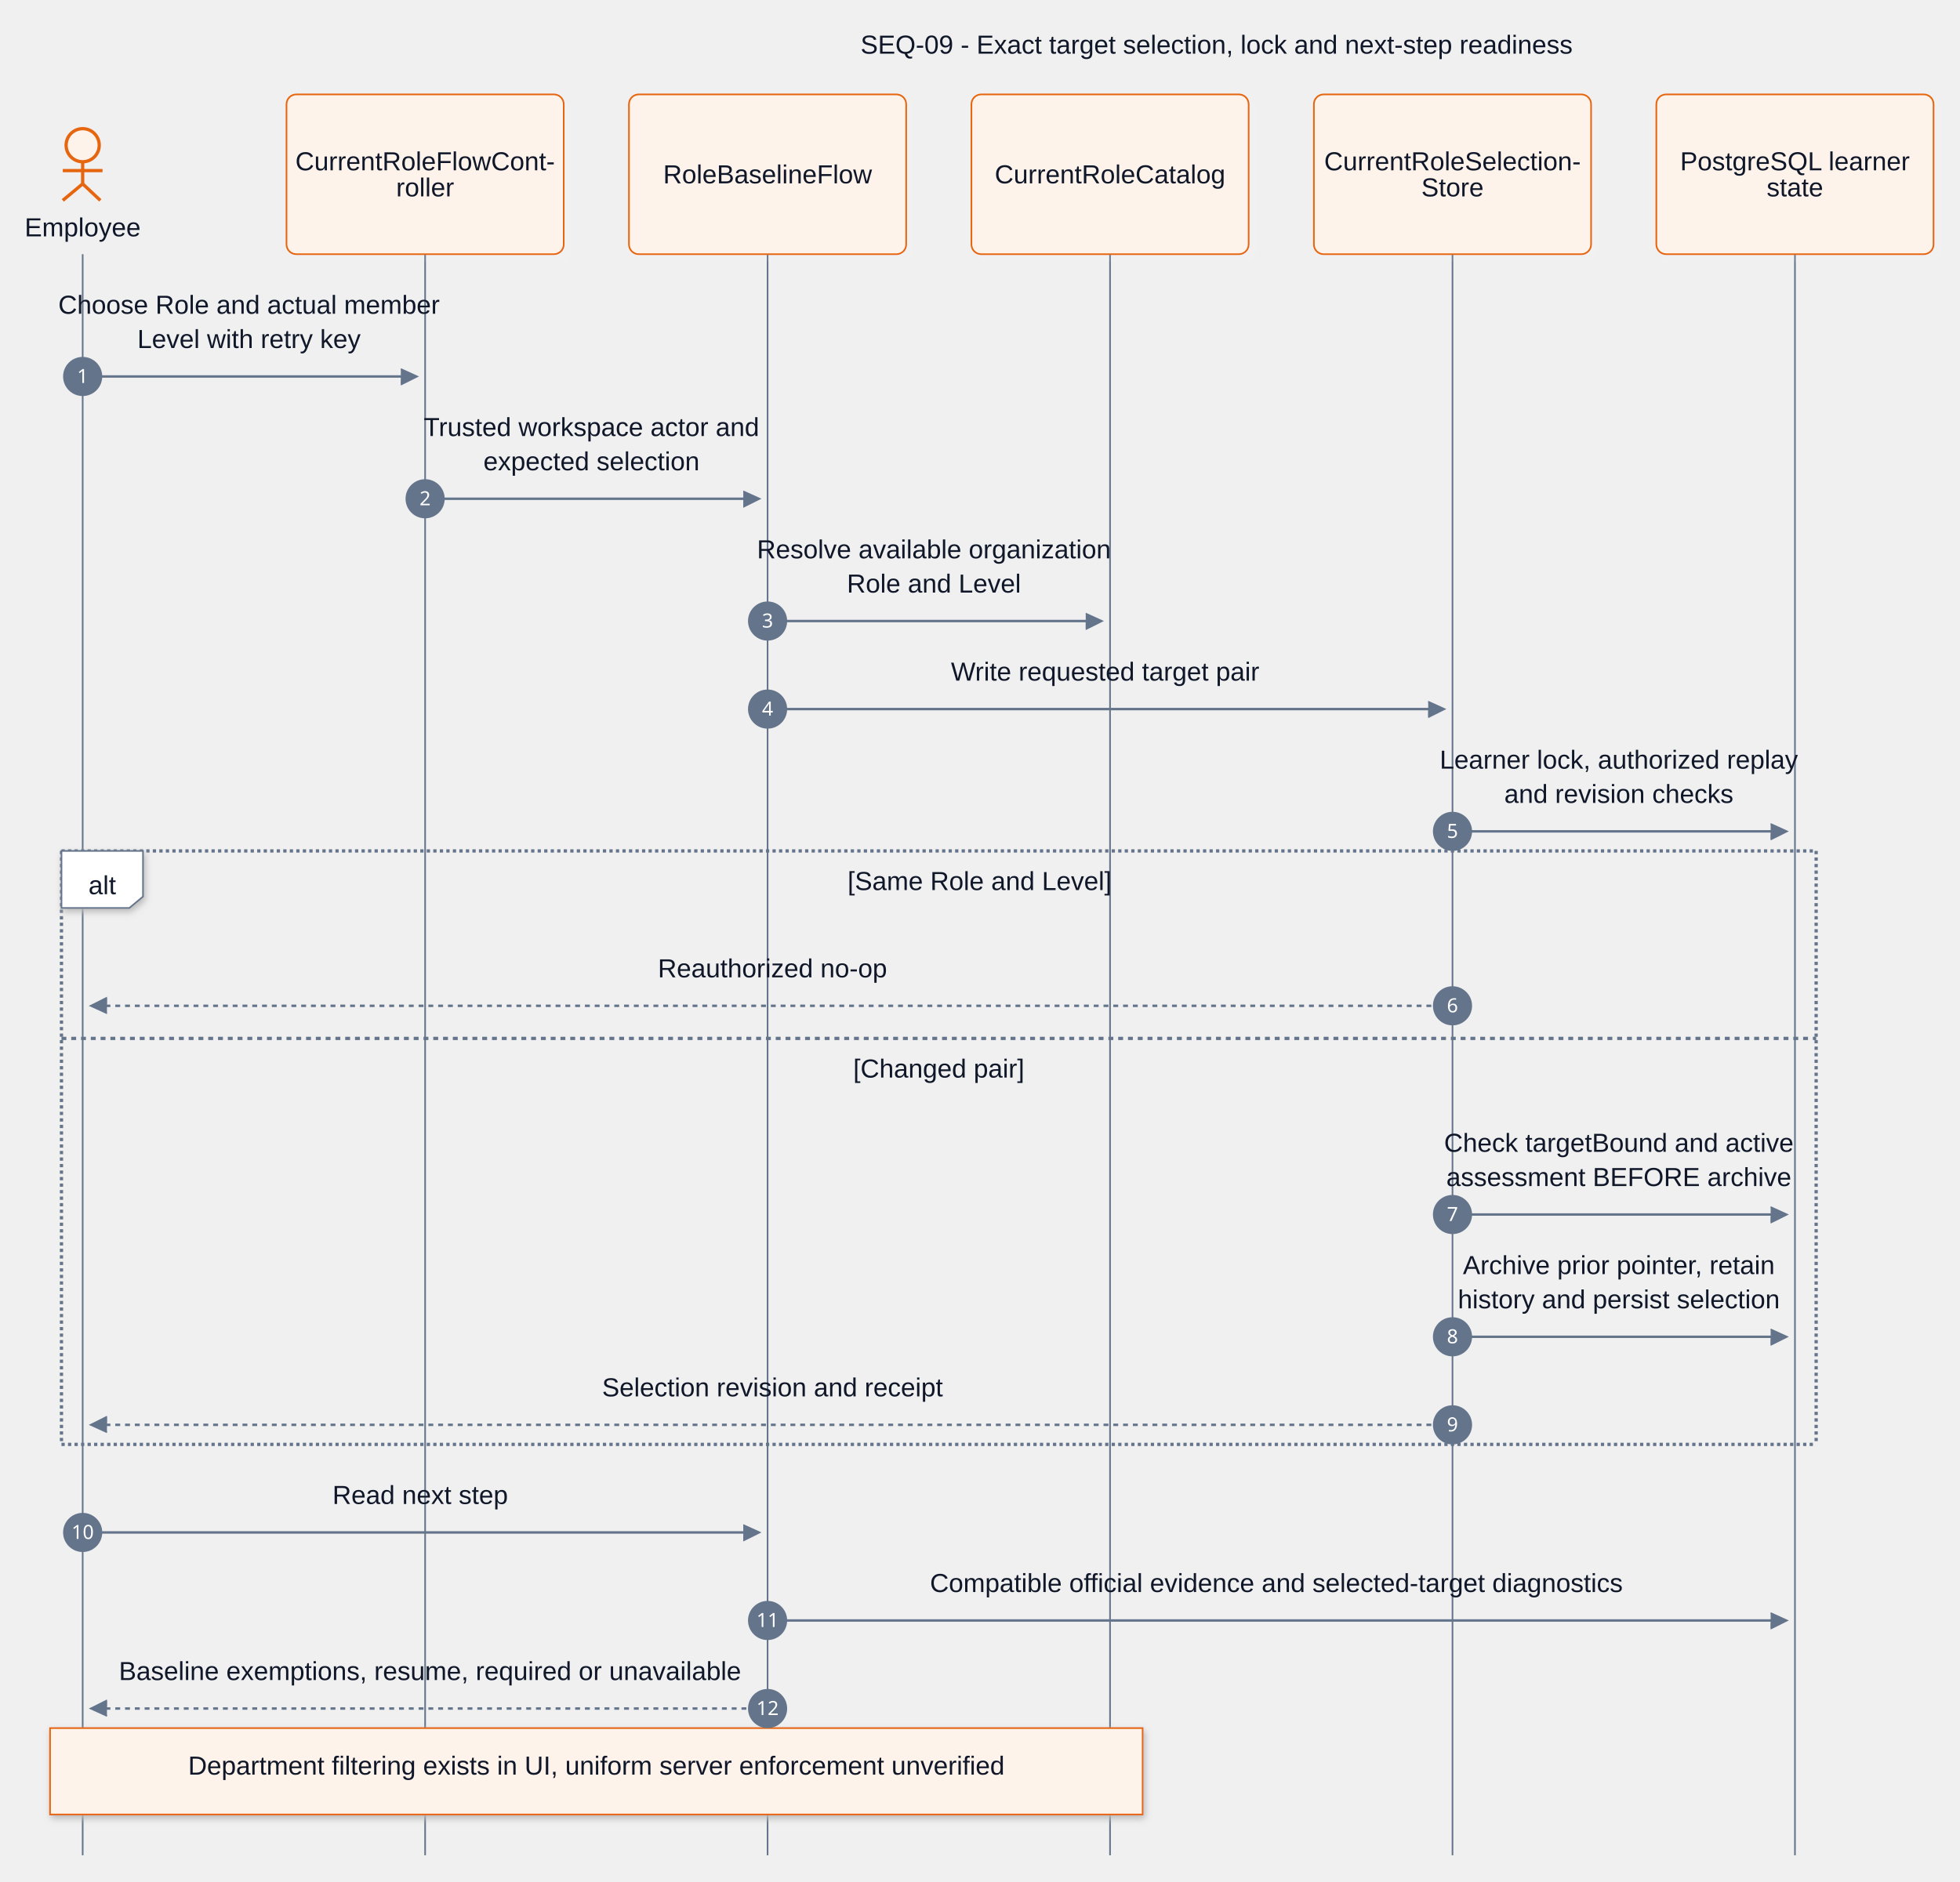
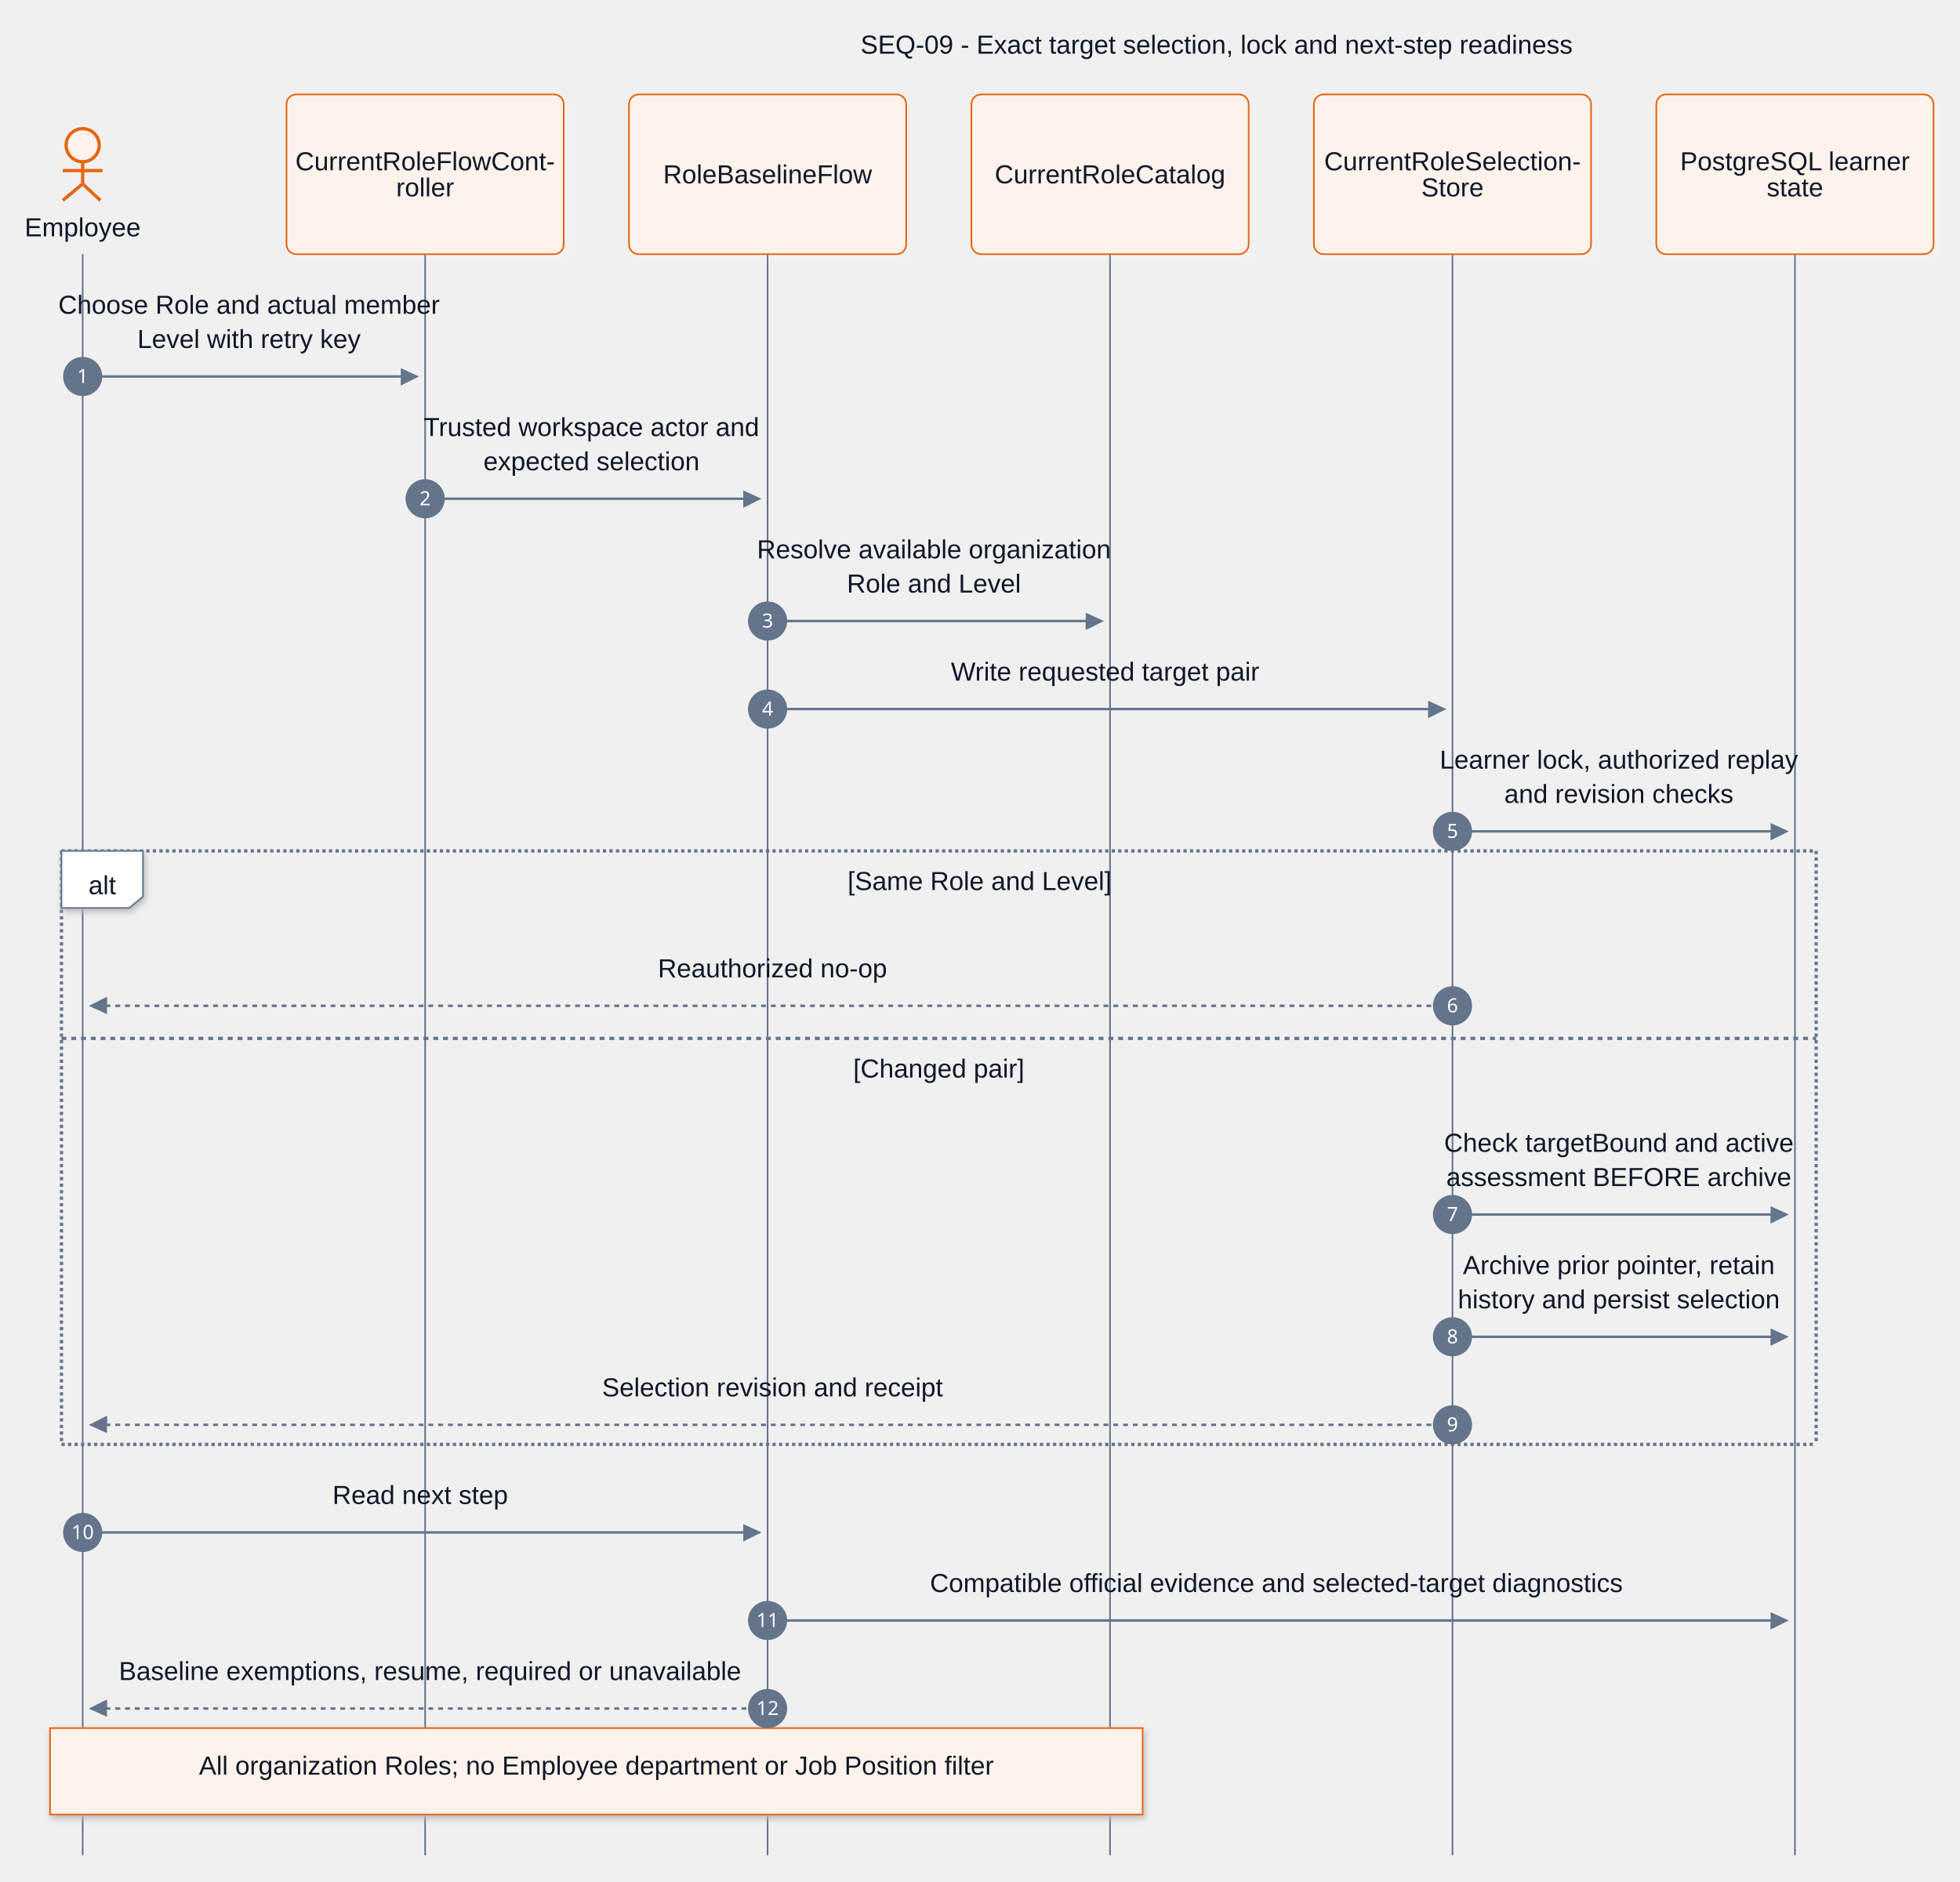
<svg xmlns="http://www.w3.org/2000/svg" id="flow_seq_09" width="1202" style="max-width: none;" viewBox="34.517 -57.908 1201.483 1153.908" role="graphics-document document" aria-roledescription="sequence" height="1154">
  <g>
    <line id="actor5" x1="1135" y1="98" x2="1135" y2="1080" class="actor-line 200" stroke-width="0.5px" stroke="#999" name="PG" data-et="life-line" data-id="PG" />
    <g id="root-5" data-look="neo" data-et="participant" data-type="participant" data-id="PG">
      <rect x="1050" y="0" fill="#eaeaea" stroke="#666" width="170" height="98" name="PG" rx="6" ry="6" class="actor actor-top" data-look="neo" filter="url(#flow_seq_09-drop-shadow)" />
      <text x="1135" y="49" dominant-baseline="central" alignment-baseline="central" class="actor actor-box" style="text-anchor: middle; font-size: 16px; font-weight: 400; font-family: &quot;Segoe UI&quot;, Arial, sans-serif;">
        <tspan x="1135" dy="-8">PostgreSQL learner</tspan>
      </text>
      <text x="1135" y="49" dominant-baseline="central" alignment-baseline="central" class="actor actor-box" style="text-anchor: middle; font-size: 16px; font-weight: 400; font-family: &quot;Segoe UI&quot;, Arial, sans-serif;">
        <tspan x="1135" dy="8">state</tspan>
      </text>
    </g>
  </g>
  <g>
    <line id="actor4" x1="925" y1="98" x2="925" y2="1080" class="actor-line 200" stroke-width="0.5px" stroke="#999" name="Store" data-et="life-line" data-id="Store" />
    <g id="root-4" data-look="neo" data-et="participant" data-type="participant" data-id="Store">
      <rect x="840" y="0" fill="#eaeaea" stroke="#666" width="170" height="98" name="Store" rx="6" ry="6" class="actor actor-top" data-look="neo" filter="url(#flow_seq_09-drop-shadow)" />
      <text x="925" y="49" dominant-baseline="central" alignment-baseline="central" class="actor actor-box" style="text-anchor: middle; font-size: 16px; font-weight: 400; font-family: &quot;Segoe UI&quot;, Arial, sans-serif;">
        <tspan x="925" dy="-8">CurrentRoleSelection-</tspan>
      </text>
      <text x="925" y="49" dominant-baseline="central" alignment-baseline="central" class="actor actor-box" style="text-anchor: middle; font-size: 16px; font-weight: 400; font-family: &quot;Segoe UI&quot;, Arial, sans-serif;">
        <tspan x="925" dy="8">Store</tspan>
      </text>
    </g>
  </g>
  <g>
    <line id="actor3" x1="715" y1="98" x2="715" y2="1080" class="actor-line 200" stroke-width="0.5px" stroke="#999" name="Catalog" data-et="life-line" data-id="Catalog" />
    <g id="root-3" data-look="neo" data-et="participant" data-type="participant" data-id="Catalog">
      <rect x="630" y="0" fill="#eaeaea" stroke="#666" width="170" height="98" name="Catalog" rx="6" ry="6" class="actor actor-top" data-look="neo" filter="url(#flow_seq_09-drop-shadow)" />
      <text x="715" y="49" dominant-baseline="central" alignment-baseline="central" class="actor actor-box" style="text-anchor: middle; font-size: 16px; font-weight: 400; font-family: &quot;Segoe UI&quot;, Arial, sans-serif;">
        <tspan x="715" dy="0">CurrentRoleCatalog</tspan>
      </text>
    </g>
  </g>
  <g>
    <line id="actor2" x1="505" y1="98" x2="505" y2="1080" class="actor-line 200" stroke-width="0.5px" stroke="#999" name="Flow" data-et="life-line" data-id="Flow" />
    <g id="root-2" data-look="neo" data-et="participant" data-type="participant" data-id="Flow">
      <rect x="420" y="0" fill="#eaeaea" stroke="#666" width="170" height="98" name="Flow" rx="6" ry="6" class="actor actor-top" data-look="neo" filter="url(#flow_seq_09-drop-shadow)" />
      <text x="505" y="49" dominant-baseline="central" alignment-baseline="central" class="actor actor-box" style="text-anchor: middle; font-size: 16px; font-weight: 400; font-family: &quot;Segoe UI&quot;, Arial, sans-serif;">
        <tspan x="505" dy="0">RoleBaselineFlow</tspan>
      </text>
    </g>
  </g>
  <g>
    <line id="actor1" x1="295" y1="98" x2="295" y2="1080" class="actor-line 200" stroke-width="0.5px" stroke="#999" name="API" data-et="life-line" data-id="API" />
    <g id="root-1" data-look="neo" data-et="participant" data-type="participant" data-id="API">
      <rect x="210" y="0" fill="#eaeaea" stroke="#666" width="170" height="98" name="API" rx="6" ry="6" class="actor actor-top" data-look="neo" filter="url(#flow_seq_09-drop-shadow)" />
      <text x="295" y="49" dominant-baseline="central" alignment-baseline="central" class="actor actor-box" style="text-anchor: middle; font-size: 16px; font-weight: 400; font-family: &quot;Segoe UI&quot;, Arial, sans-serif;">
        <tspan x="295" dy="-8">CurrentRoleFlowCont-</tspan>
      </text>
      <text x="295" y="49" dominant-baseline="central" alignment-baseline="central" class="actor actor-box" style="text-anchor: middle; font-size: 16px; font-weight: 400; font-family: &quot;Segoe UI&quot;, Arial, sans-serif;">
        <tspan x="295" dy="8">roller</tspan>
      </text>
    </g>
  </g>
  <g>
    <line id="actor0" x1="85" y1="98" x2="85" y2="1080" class="actor-line 200" stroke-width="0.5px" stroke="#999" name="Employee" data-et="life-line" data-id="Employee" />
  </g>
  <style>#flow_seq_09{font-family:Segoe UI,Arial,sans-serif;font-size:16px;fill:#0f1729;}@keyframes edge-animation-frame{from{stroke-dashoffset:0;}}@keyframes dash{to{stroke-dashoffset:0;}}#flow_seq_09 .edge-animation-slow{stroke-dasharray:9,5!important;stroke-dashoffset:900;animation:dash 50s linear infinite;stroke-linecap:round;}#flow_seq_09 .edge-animation-fast{stroke-dasharray:9,5!important;stroke-dashoffset:900;animation:dash 20s linear infinite;stroke-linecap:round;}#flow_seq_09 .error-icon{fill:#ffffff;}#flow_seq_09 .error-text{fill:#0f1729;stroke:#0f1729;}#flow_seq_09 .edge-thickness-normal{stroke-width:1px;}#flow_seq_09 .edge-thickness-thick{stroke-width:3.5px;}#flow_seq_09 .edge-pattern-solid{stroke-dasharray:0;}#flow_seq_09 .edge-thickness-invisible{stroke-width:0;fill:none;}#flow_seq_09 .edge-pattern-dashed{stroke-dasharray:3;}#flow_seq_09 .edge-pattern-dotted{stroke-dasharray:2;}#flow_seq_09 .marker{fill:#64748b;stroke:#64748b;}#flow_seq_09 .marker.cross{stroke:#64748b;}#flow_seq_09 svg{font-family:Segoe UI,Arial,sans-serif;font-size:16px;}#flow_seq_09 p{margin:0;}#flow_seq_09 .actor{stroke:#e6650f;fill:#fef3eb;stroke-width:1;}#flow_seq_09 rect.actor.outer-path[data-look="neo"]{filter:drop-shadow( 1px 2px 2px rgba(185,185,185,1));}#flow_seq_09 rect.note[data-look="neo"]{stroke:#e6650f;fill:#fef3eb;filter:drop-shadow( 1px 2px 2px rgba(185,185,185,1));}#flow_seq_09 text.actor&gt;tspan{fill:#0f1729;stroke:none;}#flow_seq_09 .actor-line{stroke:#64748b;}#flow_seq_09 .innerArc{stroke-width:1.5;stroke-dasharray:none;}#flow_seq_09 .messageLine0{stroke-width:1.5;stroke-dasharray:none;stroke:#64748b;}#flow_seq_09 .messageLine1{stroke-width:1.5;stroke-dasharray:2,2;stroke:#64748b;}#flow_seq_09 [id$="-arrowhead"] path{fill:#64748b;stroke:#64748b;}#flow_seq_09 .sequenceNumber{fill:#ffffff;}#flow_seq_09 [id$="-sequencenumber"]{fill:#64748b;}#flow_seq_09 [id$="-crosshead"] path{fill:#64748b;stroke:#64748b;}#flow_seq_09 .messageText{fill:#0f1729;stroke:none;}#flow_seq_09 .labelBox{stroke:#64748b;fill:#ffffff;filter:drop-shadow( 1px 2px 2px rgba(185,185,185,1));}#flow_seq_09 .labelText,#flow_seq_09 .labelText&gt;tspan{fill:#0f1729;stroke:none;}#flow_seq_09 .loopText,#flow_seq_09 .loopText&gt;tspan{fill:#0f1729;stroke:none;}#flow_seq_09 .sectionTitle,#flow_seq_09 .sectionTitle&gt;tspan{fill:#0f1729;stroke:none;}#flow_seq_09 .loopLine{stroke-width:2px;stroke-dasharray:2,2;stroke:#64748b;fill:#64748b;}#flow_seq_09 .note{stroke:#e6650f;fill:#fef3eb;}#flow_seq_09 .noteText,#flow_seq_09 .noteText&gt;tspan{fill:#0f1729;stroke:none;}#flow_seq_09 .activation0{fill:#fef3eb;stroke:#e6650f;}#flow_seq_09 .activation1{fill:#fef3eb;stroke:#e6650f;}#flow_seq_09 .activation2{fill:#fef3eb;stroke:#e6650f;}#flow_seq_09 .actorPopupMenu{position:absolute;}#flow_seq_09 .actorPopupMenuPanel{position:absolute;fill:#fef3eb;box-shadow:0px 8px 16px 0px rgba(0,0,0,0.2);filter:drop-shadow(3px 5px 2px rgb(0 0 0 / 0.4));}#flow_seq_09 .actor-man circle,#flow_seq_09 line{fill:#fef3eb;stroke-width:2px;}#flow_seq_09 g rect.rect{filter:drop-shadow( 1px 2px 2px rgba(185,185,185,1));stroke:#64748b;}#flow_seq_09 .node .neo-node{stroke:#64748b;}#flow_seq_09 [data-look="neo"].node rect,#flow_seq_09 [data-look="neo"].cluster rect,#flow_seq_09 [data-look="neo"].node polygon{stroke:url(#flow_seq_09-gradient);filter:drop-shadow( 1px 2px 2px rgba(185,185,185,1));}#flow_seq_09 [data-look="neo"].swimlane.cluster rect{filter:none;}#flow_seq_09 [data-look="neo"].node path{stroke:url(#flow_seq_09-gradient);stroke-width:1px;}#flow_seq_09 [data-look="neo"].node .outer-path{filter:drop-shadow( 1px 2px 2px rgba(185,185,185,1));}#flow_seq_09 [data-look="neo"].node .neo-line path{stroke:#64748b;filter:none;}#flow_seq_09 [data-look="neo"].node circle{stroke:url(#flow_seq_09-gradient);filter:drop-shadow( 1px 2px 2px rgba(185,185,185,1));}#flow_seq_09 [data-look="neo"].node circle .state-start{fill:#000000;}#flow_seq_09 [data-look="neo"].icon-shape .icon{fill:url(#flow_seq_09-gradient);filter:drop-shadow( 1px 2px 2px rgba(185,185,185,1));}#flow_seq_09 [data-look="neo"].icon-shape .icon-neo path{stroke:url(#flow_seq_09-gradient);filter:drop-shadow( 1px 2px 2px rgba(185,185,185,1));}#flow_seq_09 .actor-line{stroke-width:1px;}#flow_seq_09 :root{--mermaid-font-family:Segoe UI,Arial,sans-serif;}</style>
  <g />
  <defs>
    <symbol id="flow_seq_09-computer" width="24" height="24">
      <path transform="scale(.5)" d="M2 2v13h20v-13h-20zm18 11h-16v-9h16v9zm-10.228 6l.466-1h3.524l.467 1h-4.457zm14.228 3h-24l2-6h2.104l-1.33 4h18.45l-1.297-4h2.073l2 6zm-5-10h-14v-7h14v7z" />
    </symbol>
  </defs>
  <defs>
    <symbol id="flow_seq_09-database" fill-rule="evenodd" clip-rule="evenodd">
      <path transform="scale(.5)" d="M12.258.001l.256.004.255.005.253.008.251.01.249.012.247.015.246.016.242.019.241.02.239.023.236.024.233.027.231.028.229.031.225.032.223.034.22.036.217.038.214.04.211.041.208.043.205.045.201.046.198.048.194.05.191.051.187.053.183.054.18.056.175.057.172.059.168.06.163.061.16.063.155.064.15.066.074.033.073.033.071.034.07.034.069.035.068.035.067.035.066.035.064.036.064.036.062.036.06.036.06.037.058.037.058.037.055.038.055.038.053.038.052.038.051.039.05.039.048.039.047.039.045.04.044.04.043.04.041.04.04.041.039.041.037.041.036.041.034.041.033.042.032.042.03.042.029.042.027.042.026.043.024.043.023.043.021.043.02.043.018.044.017.043.015.044.013.044.012.044.011.045.009.044.007.045.006.045.004.045.002.045.001.045v17l-.001.045-.002.045-.004.045-.006.045-.007.045-.009.044-.011.045-.012.044-.013.044-.015.044-.017.043-.018.044-.02.043-.021.043-.023.043-.024.043-.026.043-.027.042-.029.042-.03.042-.032.042-.033.042-.034.041-.036.041-.037.041-.039.041-.04.041-.041.04-.043.04-.044.04-.045.04-.047.039-.048.039-.05.039-.051.039-.052.038-.053.038-.055.038-.055.038-.058.037-.058.037-.06.037-.06.036-.062.036-.064.036-.064.036-.066.035-.067.035-.068.035-.069.035-.07.034-.071.034-.073.033-.074.033-.15.066-.155.064-.16.063-.163.061-.168.06-.172.059-.175.057-.18.056-.183.054-.187.053-.191.051-.194.05-.198.048-.201.046-.205.045-.208.043-.211.041-.214.04-.217.038-.22.036-.223.034-.225.032-.229.031-.231.028-.233.027-.236.024-.239.023-.241.02-.242.019-.246.016-.247.015-.249.012-.251.01-.253.008-.255.005-.256.004-.258.001-.258-.001-.256-.004-.255-.005-.253-.008-.251-.01-.249-.012-.247-.015-.245-.016-.243-.019-.241-.02-.238-.023-.236-.024-.234-.027-.231-.028-.228-.031-.226-.032-.223-.034-.22-.036-.217-.038-.214-.04-.211-.041-.208-.043-.204-.045-.201-.046-.198-.048-.195-.05-.19-.051-.187-.053-.184-.054-.179-.056-.176-.057-.172-.059-.167-.06-.164-.061-.159-.063-.155-.064-.151-.066-.074-.033-.072-.033-.072-.034-.07-.034-.069-.035-.068-.035-.067-.035-.066-.035-.064-.036-.063-.036-.062-.036-.061-.036-.06-.037-.058-.037-.057-.037-.056-.038-.055-.038-.053-.038-.052-.038-.051-.039-.049-.039-.049-.039-.046-.039-.046-.04-.044-.04-.043-.04-.041-.04-.04-.041-.039-.041-.037-.041-.036-.041-.034-.041-.033-.042-.032-.042-.03-.042-.029-.042-.027-.042-.026-.043-.024-.043-.023-.043-.021-.043-.02-.043-.018-.044-.017-.043-.015-.044-.013-.044-.012-.044-.011-.045-.009-.044-.007-.045-.006-.045-.004-.045-.002-.045-.001-.045v-17l.001-.045.002-.045.004-.045.006-.045.007-.045.009-.044.011-.045.012-.044.013-.044.015-.044.017-.043.018-.044.02-.043.021-.043.023-.043.024-.043.026-.043.027-.042.029-.042.03-.042.032-.042.033-.042.034-.041.036-.041.037-.041.039-.041.04-.041.041-.04.043-.04.044-.04.046-.04.046-.039.049-.039.049-.039.051-.039.052-.038.053-.038.055-.038.056-.038.057-.037.058-.037.06-.037.061-.036.062-.036.063-.036.064-.036.066-.035.067-.035.068-.035.069-.035.07-.034.072-.034.072-.033.074-.033.151-.066.155-.064.159-.063.164-.061.167-.06.172-.059.176-.057.179-.056.184-.054.187-.053.19-.051.195-.05.198-.048.201-.046.204-.045.208-.043.211-.041.214-.04.217-.038.22-.036.223-.034.226-.032.228-.031.231-.028.234-.027.236-.024.238-.023.241-.02.243-.019.245-.016.247-.015.249-.012.251-.01.253-.008.255-.005.256-.004.258-.001.258.001zm-9.258 20.499v.01l.001.021.003.021.004.022.005.021.006.022.007.022.009.023.01.022.011.023.012.023.013.023.015.023.016.024.017.023.018.024.019.024.021.024.022.025.023.024.024.025.052.049.056.05.061.051.066.051.07.051.075.051.079.052.084.052.088.052.092.052.097.052.102.051.105.052.11.052.114.051.119.051.123.051.127.05.131.05.135.05.139.048.144.049.147.047.152.047.155.047.16.045.163.045.167.043.171.043.176.041.178.041.183.039.187.039.19.037.194.035.197.035.202.033.204.031.209.03.212.029.216.027.219.025.222.024.226.021.23.02.233.018.236.016.24.015.243.012.246.01.249.008.253.005.256.004.259.001.26-.001.257-.004.254-.005.25-.008.247-.011.244-.012.241-.014.237-.016.233-.018.231-.021.226-.021.224-.024.22-.026.216-.027.212-.028.21-.031.205-.031.202-.034.198-.034.194-.036.191-.037.187-.039.183-.04.179-.04.175-.042.172-.043.168-.044.163-.045.16-.046.155-.046.152-.047.148-.048.143-.049.139-.049.136-.05.131-.05.126-.05.123-.051.118-.052.114-.051.11-.052.106-.052.101-.052.096-.052.092-.052.088-.053.083-.051.079-.052.074-.052.07-.051.065-.051.06-.051.056-.05.051-.05.023-.024.023-.025.021-.024.02-.024.019-.024.018-.024.017-.024.015-.023.014-.024.013-.023.012-.023.01-.023.01-.022.008-.022.006-.022.006-.022.004-.022.004-.021.001-.021.001-.021v-4.127l-.077.055-.08.053-.083.054-.085.053-.087.052-.09.052-.093.051-.095.05-.097.05-.1.049-.102.049-.105.048-.106.047-.109.047-.111.046-.114.045-.115.045-.118.044-.12.043-.122.042-.124.042-.126.041-.128.04-.13.04-.132.038-.134.038-.135.037-.138.037-.139.035-.142.035-.143.034-.144.033-.147.032-.148.031-.15.03-.151.03-.153.029-.154.027-.156.027-.158.026-.159.025-.161.024-.162.023-.163.022-.165.021-.166.02-.167.019-.169.018-.169.017-.171.016-.173.015-.173.014-.175.013-.175.012-.177.011-.178.01-.179.008-.179.008-.181.006-.182.005-.182.004-.184.003-.184.002h-.37l-.184-.002-.184-.003-.182-.004-.182-.005-.181-.006-.179-.008-.179-.008-.178-.01-.176-.011-.176-.012-.175-.013-.173-.014-.172-.015-.171-.016-.17-.017-.169-.018-.167-.019-.166-.02-.165-.021-.163-.022-.162-.023-.161-.024-.159-.025-.157-.026-.156-.027-.155-.027-.153-.029-.151-.03-.15-.03-.148-.031-.146-.032-.145-.033-.143-.034-.141-.035-.14-.035-.137-.037-.136-.037-.134-.038-.132-.038-.13-.04-.128-.04-.126-.041-.124-.042-.122-.042-.12-.044-.117-.043-.116-.045-.113-.045-.112-.046-.109-.047-.106-.047-.105-.048-.102-.049-.1-.049-.097-.05-.095-.05-.093-.052-.09-.051-.087-.052-.085-.053-.083-.054-.08-.054-.077-.054v4.127zm0-5.654v.011l.001.021.003.021.004.021.005.022.006.022.007.022.009.022.01.022.011.023.012.023.013.023.015.024.016.023.017.024.018.024.019.024.021.024.022.024.023.025.024.024.052.05.056.05.061.05.066.051.07.051.075.052.079.051.084.052.088.052.092.052.097.052.102.052.105.052.11.051.114.051.119.052.123.05.127.051.131.05.135.049.139.049.144.048.147.048.152.047.155.046.16.045.163.045.167.044.171.042.176.042.178.04.183.04.187.038.19.037.194.036.197.034.202.033.204.032.209.03.212.028.216.027.219.025.222.024.226.022.23.02.233.018.236.016.24.014.243.012.246.01.249.008.253.006.256.003.259.001.26-.001.257-.003.254-.006.25-.008.247-.01.244-.012.241-.015.237-.016.233-.018.231-.02.226-.022.224-.024.22-.025.216-.027.212-.029.21-.03.205-.032.202-.033.198-.035.194-.036.191-.037.187-.039.183-.039.179-.041.175-.042.172-.043.168-.044.163-.045.16-.045.155-.047.152-.047.148-.048.143-.048.139-.05.136-.049.131-.05.126-.051.123-.051.118-.051.114-.052.11-.052.106-.052.101-.052.096-.052.092-.052.088-.052.083-.052.079-.052.074-.051.07-.052.065-.051.06-.05.056-.051.051-.049.023-.025.023-.024.021-.025.02-.024.019-.024.018-.024.017-.024.015-.023.014-.023.013-.024.012-.022.01-.023.01-.023.008-.022.006-.022.006-.022.004-.021.004-.022.001-.021.001-.021v-4.139l-.077.054-.08.054-.083.054-.085.052-.087.053-.09.051-.093.051-.095.051-.097.05-.1.049-.102.049-.105.048-.106.047-.109.047-.111.046-.114.045-.115.044-.118.044-.12.044-.122.042-.124.042-.126.041-.128.04-.13.039-.132.039-.134.038-.135.037-.138.036-.139.036-.142.035-.143.033-.144.033-.147.033-.148.031-.15.03-.151.03-.153.028-.154.028-.156.027-.158.026-.159.025-.161.024-.162.023-.163.022-.165.021-.166.02-.167.019-.169.018-.169.017-.171.016-.173.015-.173.014-.175.013-.175.012-.177.011-.178.009-.179.009-.179.007-.181.007-.182.005-.182.004-.184.003-.184.002h-.37l-.184-.002-.184-.003-.182-.004-.182-.005-.181-.007-.179-.007-.179-.009-.178-.009-.176-.011-.176-.012-.175-.013-.173-.014-.172-.015-.171-.016-.17-.017-.169-.018-.167-.019-.166-.02-.165-.021-.163-.022-.162-.023-.161-.024-.159-.025-.157-.026-.156-.027-.155-.028-.153-.028-.151-.03-.15-.03-.148-.031-.146-.033-.145-.033-.143-.033-.141-.035-.14-.036-.137-.036-.136-.037-.134-.038-.132-.039-.13-.039-.128-.04-.126-.041-.124-.042-.122-.043-.12-.043-.117-.044-.116-.044-.113-.046-.112-.046-.109-.046-.106-.047-.105-.048-.102-.049-.1-.049-.097-.05-.095-.051-.093-.051-.09-.051-.087-.053-.085-.052-.083-.054-.08-.054-.077-.054v4.139zm0-5.666v.011l.001.02.003.022.004.021.005.022.006.021.007.022.009.023.01.022.011.023.012.023.013.023.015.023.016.024.017.024.018.023.019.024.021.025.022.024.023.024.024.025.052.05.056.05.061.05.066.051.07.051.075.052.079.051.084.052.088.052.092.052.097.052.102.052.105.051.11.052.114.051.119.051.123.051.127.05.131.05.135.05.139.049.144.048.147.048.152.047.155.046.16.045.163.045.167.043.171.043.176.042.178.04.183.04.187.038.19.037.194.036.197.034.202.033.204.032.209.03.212.028.216.027.219.025.222.024.226.021.23.02.233.018.236.017.24.014.243.012.246.01.249.008.253.006.256.003.259.001.26-.001.257-.003.254-.006.25-.008.247-.01.244-.013.241-.014.237-.016.233-.018.231-.02.226-.022.224-.024.22-.025.216-.027.212-.029.21-.03.205-.032.202-.033.198-.035.194-.036.191-.037.187-.039.183-.039.179-.041.175-.042.172-.043.168-.044.163-.045.16-.045.155-.047.152-.047.148-.048.143-.049.139-.049.136-.049.131-.051.126-.05.123-.051.118-.052.114-.051.11-.052.106-.052.101-.052.096-.052.092-.052.088-.052.083-.052.079-.052.074-.052.07-.051.065-.051.06-.051.056-.05.051-.049.023-.025.023-.025.021-.024.02-.024.019-.024.018-.024.017-.024.015-.023.014-.024.013-.023.012-.023.01-.022.01-.023.008-.022.006-.022.006-.022.004-.022.004-.021.001-.021.001-.021v-4.153l-.077.054-.08.054-.083.053-.085.053-.087.053-.09.051-.093.051-.095.051-.097.05-.1.049-.102.048-.105.048-.106.048-.109.046-.111.046-.114.046-.115.044-.118.044-.12.043-.122.043-.124.042-.126.041-.128.04-.13.039-.132.039-.134.038-.135.037-.138.036-.139.036-.142.034-.143.034-.144.033-.147.032-.148.032-.15.03-.151.03-.153.028-.154.028-.156.027-.158.026-.159.024-.161.024-.162.023-.163.023-.165.021-.166.02-.167.019-.169.018-.169.017-.171.016-.173.015-.173.014-.175.013-.175.012-.177.01-.178.01-.179.009-.179.007-.181.006-.182.006-.182.004-.184.003-.184.001-.185.001-.185-.001-.184-.001-.184-.003-.182-.004-.182-.006-.181-.006-.179-.007-.179-.009-.178-.01-.176-.01-.176-.012-.175-.013-.173-.014-.172-.015-.171-.016-.17-.017-.169-.018-.167-.019-.166-.02-.165-.021-.163-.023-.162-.023-.161-.024-.159-.024-.157-.026-.156-.027-.155-.028-.153-.028-.151-.03-.15-.03-.148-.032-.146-.032-.145-.033-.143-.034-.141-.034-.14-.036-.137-.036-.136-.037-.134-.038-.132-.039-.13-.039-.128-.041-.126-.041-.124-.041-.122-.043-.12-.043-.117-.044-.116-.044-.113-.046-.112-.046-.109-.046-.106-.048-.105-.048-.102-.048-.1-.05-.097-.049-.095-.051-.093-.051-.09-.052-.087-.052-.085-.053-.083-.053-.08-.054-.077-.054v4.153zm8.74-8.179l-.257.004-.254.005-.25.008-.247.011-.244.012-.241.014-.237.016-.233.018-.231.021-.226.022-.224.023-.22.026-.216.027-.212.028-.21.031-.205.032-.202.033-.198.034-.194.036-.191.038-.187.038-.183.04-.179.041-.175.042-.172.043-.168.043-.163.045-.16.046-.155.046-.152.048-.148.048-.143.048-.139.049-.136.05-.131.05-.126.051-.123.051-.118.051-.114.052-.11.052-.106.052-.101.052-.096.052-.092.052-.088.052-.083.052-.079.052-.074.051-.07.052-.065.051-.06.05-.056.05-.051.05-.023.025-.023.024-.021.024-.02.025-.019.024-.018.024-.017.023-.015.024-.014.023-.013.023-.012.023-.01.023-.01.022-.008.022-.006.023-.006.021-.004.022-.004.021-.001.021-.001.021.001.021.001.021.004.021.004.022.006.021.006.023.008.022.01.022.01.023.012.023.013.023.014.023.015.024.017.023.018.024.019.024.02.025.021.024.023.024.023.025.051.05.056.05.06.05.065.051.07.052.074.051.079.052.083.052.088.052.092.052.096.052.101.052.106.052.11.052.114.052.118.051.123.051.126.051.131.05.136.05.139.049.143.048.148.048.152.048.155.046.16.046.163.045.168.043.172.043.175.042.179.041.183.04.187.038.191.038.194.036.198.034.202.033.205.032.21.031.212.028.216.027.22.026.224.023.226.022.231.021.233.018.237.016.241.014.244.012.247.011.25.008.254.005.257.004.26.001.26-.001.257-.004.254-.005.25-.008.247-.011.244-.012.241-.014.237-.016.233-.018.231-.021.226-.022.224-.023.22-.026.216-.027.212-.028.21-.031.205-.032.202-.033.198-.034.194-.036.191-.038.187-.038.183-.04.179-.041.175-.042.172-.043.168-.043.163-.045.16-.046.155-.046.152-.048.148-.048.143-.048.139-.049.136-.05.131-.05.126-.051.123-.051.118-.051.114-.052.11-.052.106-.052.101-.052.096-.052.092-.052.088-.052.083-.052.079-.052.074-.051.07-.052.065-.051.06-.05.056-.05.051-.05.023-.025.023-.024.021-.024.02-.025.019-.024.018-.024.017-.023.015-.024.014-.023.013-.023.012-.023.01-.023.01-.022.008-.022.006-.023.006-.021.004-.022.004-.021.001-.021.001-.021-.001-.021-.001-.021-.004-.021-.004-.022-.006-.021-.006-.023-.008-.022-.01-.022-.01-.023-.012-.023-.013-.023-.014-.023-.015-.024-.017-.023-.018-.024-.019-.024-.02-.025-.021-.024-.023-.024-.023-.025-.051-.05-.056-.05-.06-.05-.065-.051-.07-.052-.074-.051-.079-.052-.083-.052-.088-.052-.092-.052-.096-.052-.101-.052-.106-.052-.11-.052-.114-.052-.118-.051-.123-.051-.126-.051-.131-.05-.136-.05-.139-.049-.143-.048-.148-.048-.152-.048-.155-.046-.16-.046-.163-.045-.168-.043-.172-.043-.175-.042-.179-.041-.183-.04-.187-.038-.191-.038-.194-.036-.198-.034-.202-.033-.205-.032-.21-.031-.212-.028-.216-.027-.22-.026-.224-.023-.226-.022-.231-.021-.233-.018-.237-.016-.241-.014-.244-.012-.247-.011-.25-.008-.254-.005-.257-.004-.26-.001-.26.001z" />
    </symbol>
  </defs>
  <defs>
    <symbol id="flow_seq_09-clock" width="24" height="24">
      <path transform="scale(.5)" d="M12 2c5.514 0 10 4.486 10 10s-4.486 10-10 10-10-4.486-10-10 4.486-10 10-10zm0-2c-6.627 0-12 5.373-12 12s5.373 12 12 12 12-5.373 12-12-5.373-12-12-12zm5.848 12.459c.202.038.202.333.001.372-1.907.361-6.045 1.111-6.547 1.111-.719 0-1.301-.582-1.301-1.301 0-.512.77-5.447 1.125-7.445.034-.192.312-.181.343.014l.985 6.238 5.394 1.011z" />
    </symbol>
  </defs>
  <defs>
    <marker id="flow_seq_09-arrowhead" refX="7.9" refY="5" markerUnits="userSpaceOnUse" markerWidth="12" markerHeight="12" orient="auto-start-reverse">
      <path d="M -1 0 L 10 5 L 0 10 z" />
    </marker>
  </defs>
  <defs>
    <marker id="flow_seq_09-crosshead" markerWidth="15" markerHeight="8" orient="auto" refX="4" refY="4.5">
      <path fill="none" stroke="#000000" stroke-width="1pt" d="M 1,2 L 6,7 M 6,2 L 1,7" style="stroke-dasharray: 0, 0;" />
    </marker>
  </defs>
  <defs>
    <marker id="flow_seq_09-filled-head" refX="15.5" refY="7" markerWidth="20" markerHeight="28" orient="auto">
      <path d="M 18,7 L9,13 L14,7 L9,1 Z" />
    </marker>
  </defs>
  <defs>
    <marker id="flow_seq_09-sequencenumber" refX="15" refY="15" markerWidth="60" markerHeight="40" orient="auto">
      <circle cx="15" cy="15" r="6" />
    </marker>
  </defs>
  <defs>
    <marker id="flow_seq_09-solidTopArrowHead" refX="7.9" refY="7.25" markerUnits="userSpaceOnUse" markerWidth="12" markerHeight="12" orient="auto-start-reverse">
      <path d="M 0 0 L 10 8 L 0 8 z" />
    </marker>
  </defs>
  <defs>
    <marker id="flow_seq_09-solidBottomArrowHead" refX="7.9" refY="0.75" markerUnits="userSpaceOnUse" markerWidth="12" markerHeight="12" orient="auto-start-reverse">
      <path d="M 0 0 L 10 0 L 0 8 z" />
    </marker>
  </defs>
  <defs>
    <marker id="flow_seq_09-stickTopArrowHead" refX="7.5" refY="7" markerUnits="userSpaceOnUse" markerWidth="12" markerHeight="12" orient="auto-start-reverse">
      <path d="M 0 0 L 7 7" stroke="black" stroke-width="1.5" fill="none" />
    </marker>
  </defs>
  <defs>
    <marker id="flow_seq_09-stickBottomArrowHead" refX="7.5" refY="0" markerUnits="userSpaceOnUse" markerWidth="12" markerHeight="12" orient="auto-start-reverse">
      <path d="M 0 7 L 7 0" stroke="black" stroke-width="1.5" fill="none" />
    </marker>
  </defs>
  <defs>
    <filter id="flow_seq_09-drop-shadow" height="130%" width="130%">
      <feDropShadow dx="4" dy="4" stdDeviation="0" flood-opacity="0.06" flood-color="#FFFFFF" />
    </filter>
  </defs>
  <g data-et="control-structure" data-id="i12">
    <line x1="72" y1="464" x2="1148" y2="464" class="loopLine" />
    <line x1="1148" y1="464" x2="1148" y2="828" class="loopLine" />
    <line x1="72" y1="828" x2="1148" y2="828" class="loopLine" />
    <line x1="72" y1="464" x2="72" y2="828" class="loopLine" />
    <line x1="72" y1="579" x2="1148" y2="579" class="loopLine" style="stroke-dasharray: 3, 3;" />
    <polygon points="72,464 122,464 122,492 113.6,499 72,499" class="labelBox" />
    <text x="97" y="486" text-anchor="middle" dominant-baseline="middle" alignment-baseline="middle" class="labelText" style="font-family: &quot;Segoe UI&quot;, Arial, sans-serif; font-size: 16px; font-weight: 400;">alt</text>
    <text x="635" y="488" text-anchor="middle" class="loopText" style="font-family: &quot;Segoe UI&quot;, Arial, sans-serif; font-size: 16px; font-weight: 400;">
      <tspan x="635">[Same Role and Level]</tspan>
    </text>
    <text x="610" y="603" text-anchor="middle" class="sectionTitle" style="font-family: &quot;Segoe UI&quot;, Arial, sans-serif; font-size: 16px; font-weight: 400;">[Changed pair]</text>
  </g>
  <g data-et="note" data-id="i16">
    <rect x="65" y="1002" fill="#EDF2AE" stroke="#666" width="670" height="53" class="note" data-look="neo" />
    <text x="400" y="1010" text-anchor="middle" dominant-baseline="middle" alignment-baseline="middle" class="noteText" dy="1em" style="font-family: &quot;Segoe UI&quot;, Arial, sans-serif; font-size: 16px; font-weight: 400;">
-       <tspan x="400">Department filtering exists in UI, uniform server enforcement unverified</tspan>
+       <tspan x="400">All organization Roles; no Employee department or Job Position filter</tspan>
    </text>
  </g>
  <g class="actor-man actor-top" name="Employee" data-et="participant" data-type="actor" data-id="Employee" style="stroke: rgb(230, 101, 15);">
    <line id="actor-man-torso0" x1="85" y1="41.308" x2="85" y2="54.846" />
    <line id="actor-man-arms0" x1="72.815" y1="46.723" x2="97.185" y2="46.723" />
    <line x1="72.815" y1="65" x2="85" y2="54.846" />
    <line x1="85" y1="54.846" x2="95.831" y2="65" />
    <circle cx="85" cy="31.154" r="10.154" width="170" height="98" />
    <text x="85" y="81.5" dominant-baseline="central" alignment-baseline="central" class="actor actor-man" style="text-anchor: middle; font-size: 16px; font-weight: 400; font-family: &quot;Segoe UI&quot;, Arial, sans-serif;">
      <tspan x="85" dy="0">Employee</tspan>
    </text>
  </g>
  <text x="187" y="114" text-anchor="middle" dominant-baseline="middle" alignment-baseline="middle" class="messageText" dy="1em" style="font-family: &quot;Segoe UI&quot;, Arial, sans-serif; font-size: 16px; font-weight: 400;">Choose Role and actual member</text>
  <text x="187" y="135" text-anchor="middle" dominant-baseline="middle" alignment-baseline="middle" class="messageText" dy="1em" style="font-family: &quot;Segoe UI&quot;, Arial, sans-serif; font-size: 16px; font-weight: 400;">Level with retry key</text>
  <line x1="92" y1="173" x2="288" y2="173" class="messageLine0" data-et="message" data-id="i1" data-from="Employee" data-to="API" stroke-width="2" stroke="none" marker-end="url(#flow_seq_09-arrowhead)" style="fill: none;" />
  <line x1="85" y1="173" x2="85" y2="173" stroke-width="0" marker-start="url(#flow_seq_09-sequencenumber)" />
  <text x="85" y="177" font-family="sans-serif" font-size="12px" text-anchor="middle" class="sequenceNumber">1</text>
  <text x="397" y="189" text-anchor="middle" dominant-baseline="middle" alignment-baseline="middle" class="messageText" dy="1em" style="font-family: &quot;Segoe UI&quot;, Arial, sans-serif; font-size: 16px; font-weight: 400;">Trusted workspace actor and</text>
  <text x="397" y="210" text-anchor="middle" dominant-baseline="middle" alignment-baseline="middle" class="messageText" dy="1em" style="font-family: &quot;Segoe UI&quot;, Arial, sans-serif; font-size: 16px; font-weight: 400;">expected selection</text>
  <line x1="302" y1="248" x2="498" y2="248" class="messageLine0" data-et="message" data-id="i2" data-from="API" data-to="Flow" stroke-width="2" stroke="none" marker-end="url(#flow_seq_09-arrowhead)" style="fill: none;" />
  <line x1="295" y1="248" x2="295" y2="248" stroke-width="0" marker-start="url(#flow_seq_09-sequencenumber)" />
  <text x="295" y="252" font-family="sans-serif" font-size="12px" text-anchor="middle" class="sequenceNumber">2</text>
  <text x="607" y="264" text-anchor="middle" dominant-baseline="middle" alignment-baseline="middle" class="messageText" dy="1em" style="font-family: &quot;Segoe UI&quot;, Arial, sans-serif; font-size: 16px; font-weight: 400;">Resolve available organization</text>
  <text x="607" y="285" text-anchor="middle" dominant-baseline="middle" alignment-baseline="middle" class="messageText" dy="1em" style="font-family: &quot;Segoe UI&quot;, Arial, sans-serif; font-size: 16px; font-weight: 400;">Role and Level</text>
  <line x1="512" y1="323" x2="708" y2="323" class="messageLine0" data-et="message" data-id="i3" data-from="Flow" data-to="Catalog" stroke-width="2" stroke="none" marker-end="url(#flow_seq_09-arrowhead)" style="fill: none;" />
  <line x1="505" y1="323" x2="505" y2="323" stroke-width="0" marker-start="url(#flow_seq_09-sequencenumber)" />
  <text x="505" y="327" font-family="sans-serif" font-size="12px" text-anchor="middle" class="sequenceNumber">3</text>
  <text x="712" y="339" text-anchor="middle" dominant-baseline="middle" alignment-baseline="middle" class="messageText" dy="1em" style="font-family: &quot;Segoe UI&quot;, Arial, sans-serif; font-size: 16px; font-weight: 400;">Write requested target pair</text>
  <line x1="512" y1="377" x2="918" y2="377" class="messageLine0" data-et="message" data-id="i4" data-from="Flow" data-to="Store" stroke-width="2" stroke="none" marker-end="url(#flow_seq_09-arrowhead)" style="fill: none;" />
  <line x1="505" y1="377" x2="505" y2="377" stroke-width="0" marker-start="url(#flow_seq_09-sequencenumber)" />
  <text x="505" y="381" font-family="sans-serif" font-size="12px" text-anchor="middle" class="sequenceNumber">4</text>
  <text x="1027" y="393" text-anchor="middle" dominant-baseline="middle" alignment-baseline="middle" class="messageText" dy="1em" style="font-family: &quot;Segoe UI&quot;, Arial, sans-serif; font-size: 16px; font-weight: 400;">Learner lock, authorized replay</text>
  <text x="1027" y="414" text-anchor="middle" dominant-baseline="middle" alignment-baseline="middle" class="messageText" dy="1em" style="font-family: &quot;Segoe UI&quot;, Arial, sans-serif; font-size: 16px; font-weight: 400;">and revision checks</text>
  <line x1="932" y1="452" x2="1128" y2="452" class="messageLine0" data-et="message" data-id="i5" data-from="Store" data-to="PG" stroke-width="2" stroke="none" marker-end="url(#flow_seq_09-arrowhead)" style="fill: none;" />
  <line x1="925" y1="452" x2="925" y2="452" stroke-width="0" marker-start="url(#flow_seq_09-sequencenumber)" />
  <text x="925" y="456" font-family="sans-serif" font-size="12px" text-anchor="middle" class="sequenceNumber">5</text>
  <text x="508" y="521" text-anchor="middle" dominant-baseline="middle" alignment-baseline="middle" class="messageText" dy="1em" style="font-family: &quot;Segoe UI&quot;, Arial, sans-serif; font-size: 16px; font-weight: 400;">Reauthorized no-op</text>
  <line x1="930" y1="559" x2="92" y2="559" class="messageLine1" data-et="message" data-id="i7" data-from="Store" data-to="Employee" stroke-width="2" stroke="none" marker-end="url(#flow_seq_09-arrowhead)" style="stroke-dasharray: 3, 3; fill: none;" />
  <line x1="925" y1="559" x2="925" y2="559" stroke-width="0" marker-start="url(#flow_seq_09-sequencenumber)" />
  <text x="925" y="563" font-family="sans-serif" font-size="12px" text-anchor="middle" class="sequenceNumber">6</text>
  <text x="1027" y="628" text-anchor="middle" dominant-baseline="middle" alignment-baseline="middle" class="messageText" dy="1em" style="font-family: &quot;Segoe UI&quot;, Arial, sans-serif; font-size: 16px; font-weight: 400;">Check targetBound and active</text>
  <text x="1027" y="649" text-anchor="middle" dominant-baseline="middle" alignment-baseline="middle" class="messageText" dy="1em" style="font-family: &quot;Segoe UI&quot;, Arial, sans-serif; font-size: 16px; font-weight: 400;">assessment BEFORE archive</text>
  <line x1="932" y1="687" x2="1128" y2="687" class="messageLine0" data-et="message" data-id="i9" data-from="Store" data-to="PG" stroke-width="2" stroke="none" marker-end="url(#flow_seq_09-arrowhead)" style="fill: none;" />
  <line x1="925" y1="687" x2="925" y2="687" stroke-width="0" marker-start="url(#flow_seq_09-sequencenumber)" />
  <text x="925" y="691" font-family="sans-serif" font-size="12px" text-anchor="middle" class="sequenceNumber">7</text>
  <text x="1027" y="703" text-anchor="middle" dominant-baseline="middle" alignment-baseline="middle" class="messageText" dy="1em" style="font-family: &quot;Segoe UI&quot;, Arial, sans-serif; font-size: 16px; font-weight: 400;">Archive prior pointer, retain</text>
  <text x="1027" y="724" text-anchor="middle" dominant-baseline="middle" alignment-baseline="middle" class="messageText" dy="1em" style="font-family: &quot;Segoe UI&quot;, Arial, sans-serif; font-size: 16px; font-weight: 400;">history and persist selection</text>
  <line x1="932" y1="762" x2="1128" y2="762" class="messageLine0" data-et="message" data-id="i10" data-from="Store" data-to="PG" stroke-width="2" stroke="none" marker-end="url(#flow_seq_09-arrowhead)" style="fill: none;" />
  <line x1="925" y1="762" x2="925" y2="762" stroke-width="0" marker-start="url(#flow_seq_09-sequencenumber)" />
  <text x="925" y="766" font-family="sans-serif" font-size="12px" text-anchor="middle" class="sequenceNumber">8</text>
  <text x="508" y="778" text-anchor="middle" dominant-baseline="middle" alignment-baseline="middle" class="messageText" dy="1em" style="font-family: &quot;Segoe UI&quot;, Arial, sans-serif; font-size: 16px; font-weight: 400;">Selection revision and receipt</text>
  <line x1="930" y1="816" x2="92" y2="816" class="messageLine1" data-et="message" data-id="i11" data-from="Store" data-to="Employee" stroke-width="2" stroke="none" marker-end="url(#flow_seq_09-arrowhead)" style="stroke-dasharray: 3, 3; fill: none;" />
  <line x1="925" y1="816" x2="925" y2="816" stroke-width="0" marker-start="url(#flow_seq_09-sequencenumber)" />
  <text x="925" y="820" font-family="sans-serif" font-size="12px" text-anchor="middle" class="sequenceNumber">9</text>
  <text x="292" y="844" text-anchor="middle" dominant-baseline="middle" alignment-baseline="middle" class="messageText" dy="1em" style="font-family: &quot;Segoe UI&quot;, Arial, sans-serif; font-size: 16px; font-weight: 400;">Read next step</text>
  <line x1="92" y1="882" x2="498" y2="882" class="messageLine0" data-et="message" data-id="i13" data-from="Employee" data-to="Flow" stroke-width="2" stroke="none" marker-end="url(#flow_seq_09-arrowhead)" style="fill: none;" />
  <line x1="85" y1="882" x2="85" y2="882" stroke-width="0" marker-start="url(#flow_seq_09-sequencenumber)" />
  <text x="85" y="886" font-family="sans-serif" font-size="12px" text-anchor="middle" class="sequenceNumber">10</text>
  <text x="817" y="898" text-anchor="middle" dominant-baseline="middle" alignment-baseline="middle" class="messageText" dy="1em" style="font-family: &quot;Segoe UI&quot;, Arial, sans-serif; font-size: 16px; font-weight: 400;">Compatible official evidence and selected-target diagnostics</text>
  <line x1="512" y1="936" x2="1128" y2="936" class="messageLine0" data-et="message" data-id="i14" data-from="Flow" data-to="PG" stroke-width="2" stroke="none" marker-end="url(#flow_seq_09-arrowhead)" style="fill: none;" />
  <line x1="505" y1="936" x2="505" y2="936" stroke-width="0" marker-start="url(#flow_seq_09-sequencenumber)" />
  <text x="505" y="940" font-family="sans-serif" font-size="12px" text-anchor="middle" class="sequenceNumber">11</text>
  <text x="298" y="952" text-anchor="middle" dominant-baseline="middle" alignment-baseline="middle" class="messageText" dy="1em" style="font-family: &quot;Segoe UI&quot;, Arial, sans-serif; font-size: 16px; font-weight: 400;">Baseline exemptions, resume, required or unavailable</text>
  <line x1="510" y1="990" x2="92" y2="990" class="messageLine1" data-et="message" data-id="i15" data-from="Flow" data-to="Employee" stroke-width="2" stroke="none" marker-end="url(#flow_seq_09-arrowhead)" style="stroke-dasharray: 3, 3; fill: none;" />
  <line x1="505" y1="990" x2="505" y2="990" stroke-width="0" marker-start="url(#flow_seq_09-sequencenumber)" />
  <text x="505" y="994" font-family="sans-serif" font-size="12px" text-anchor="middle" class="sequenceNumber">12</text>
  <text x="562" y="-25">SEQ-09 - Exact target selection, lock and next-step readiness</text>
</svg>
